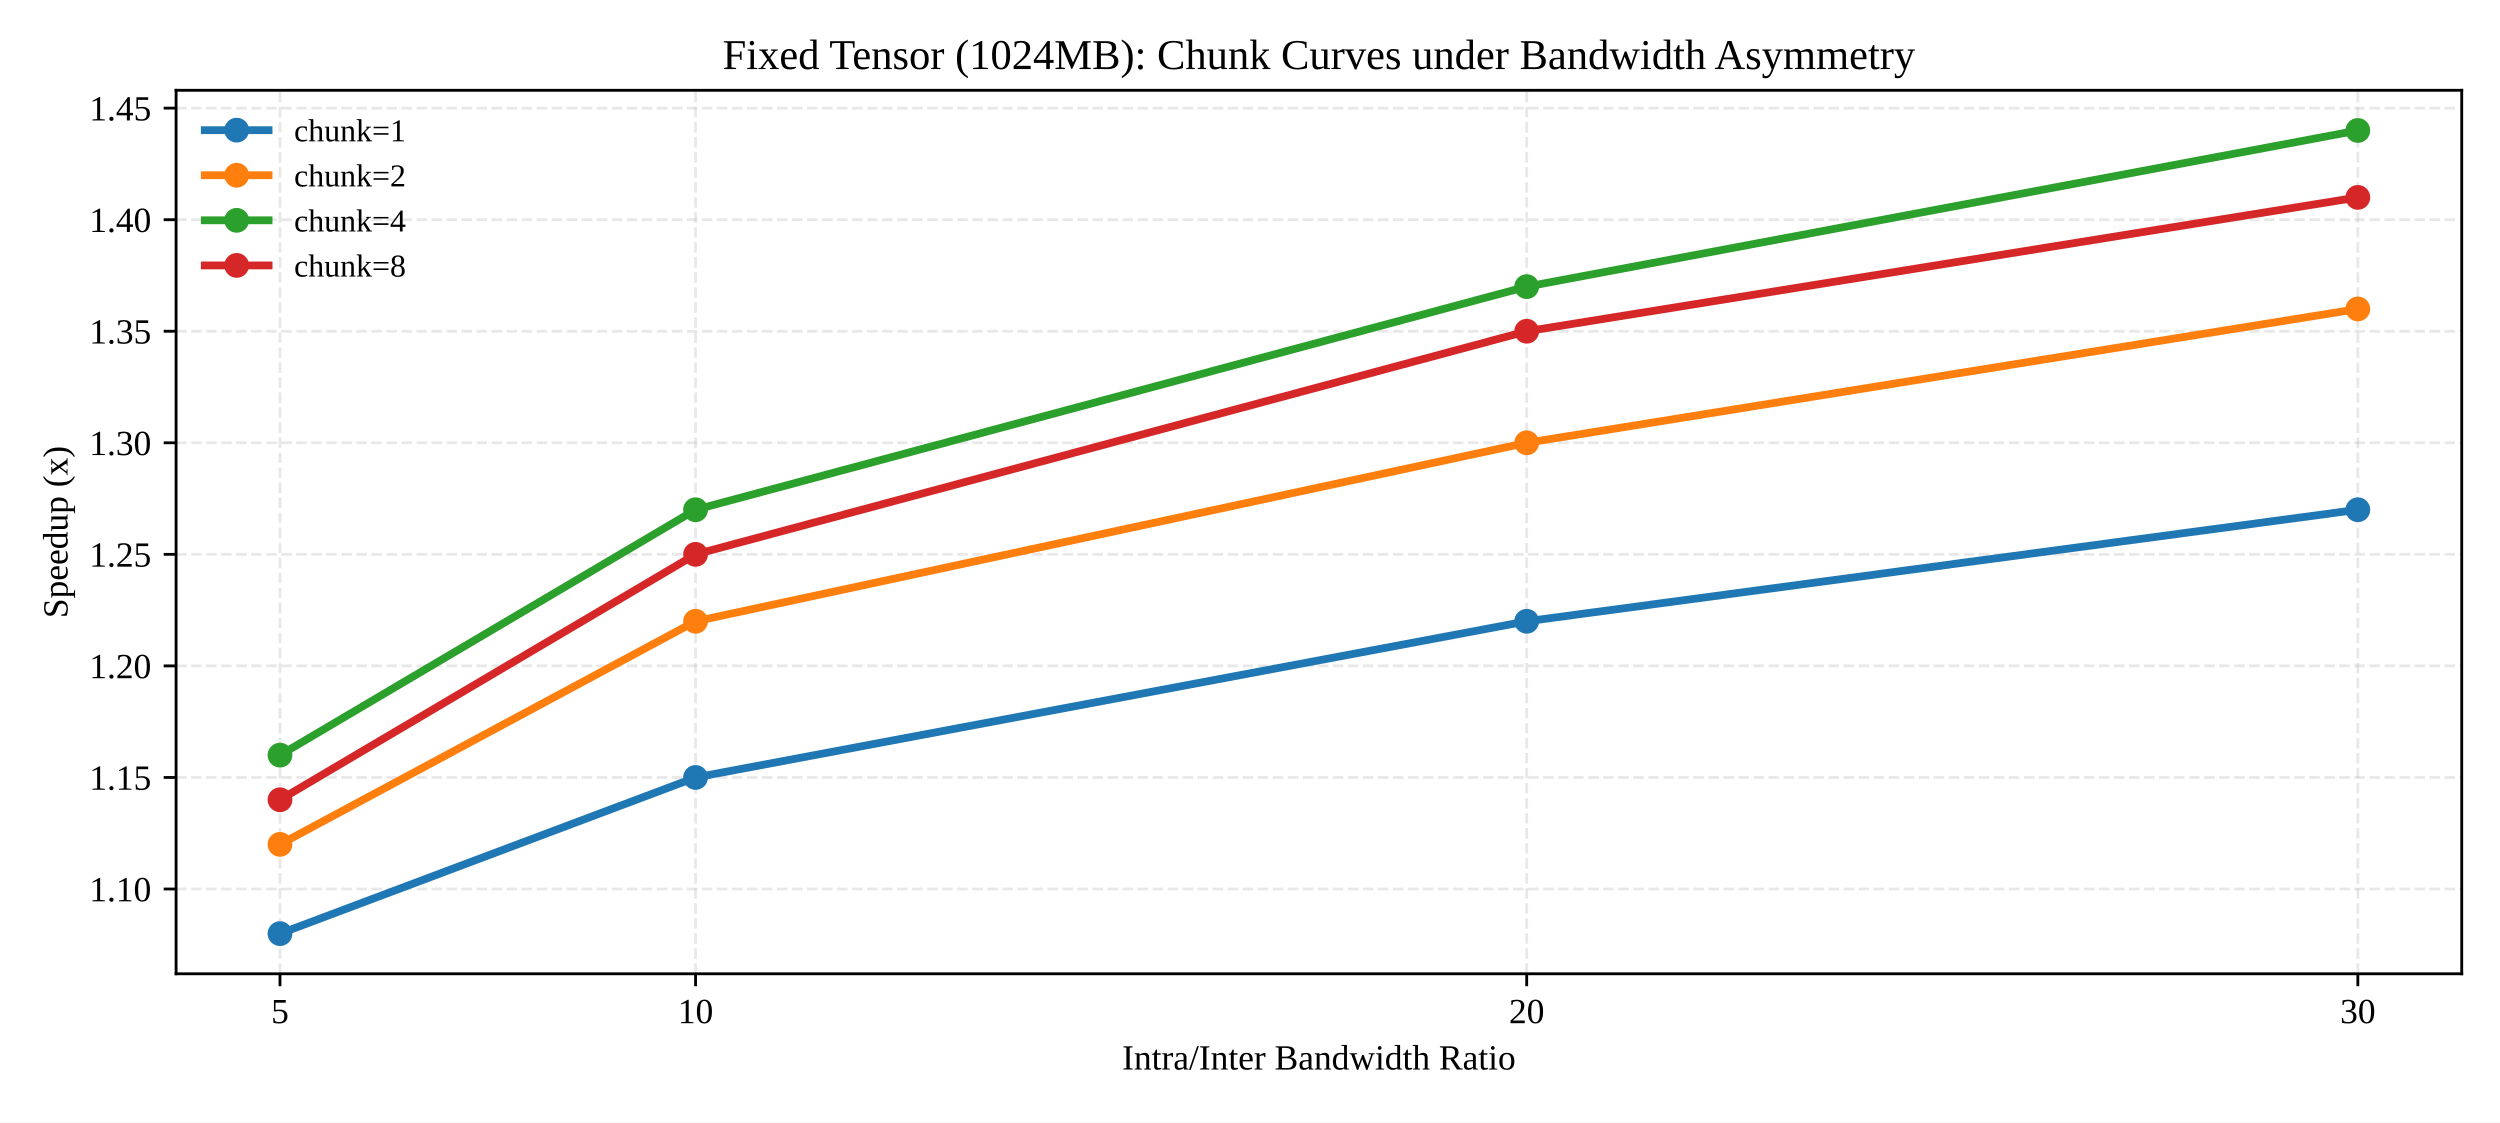
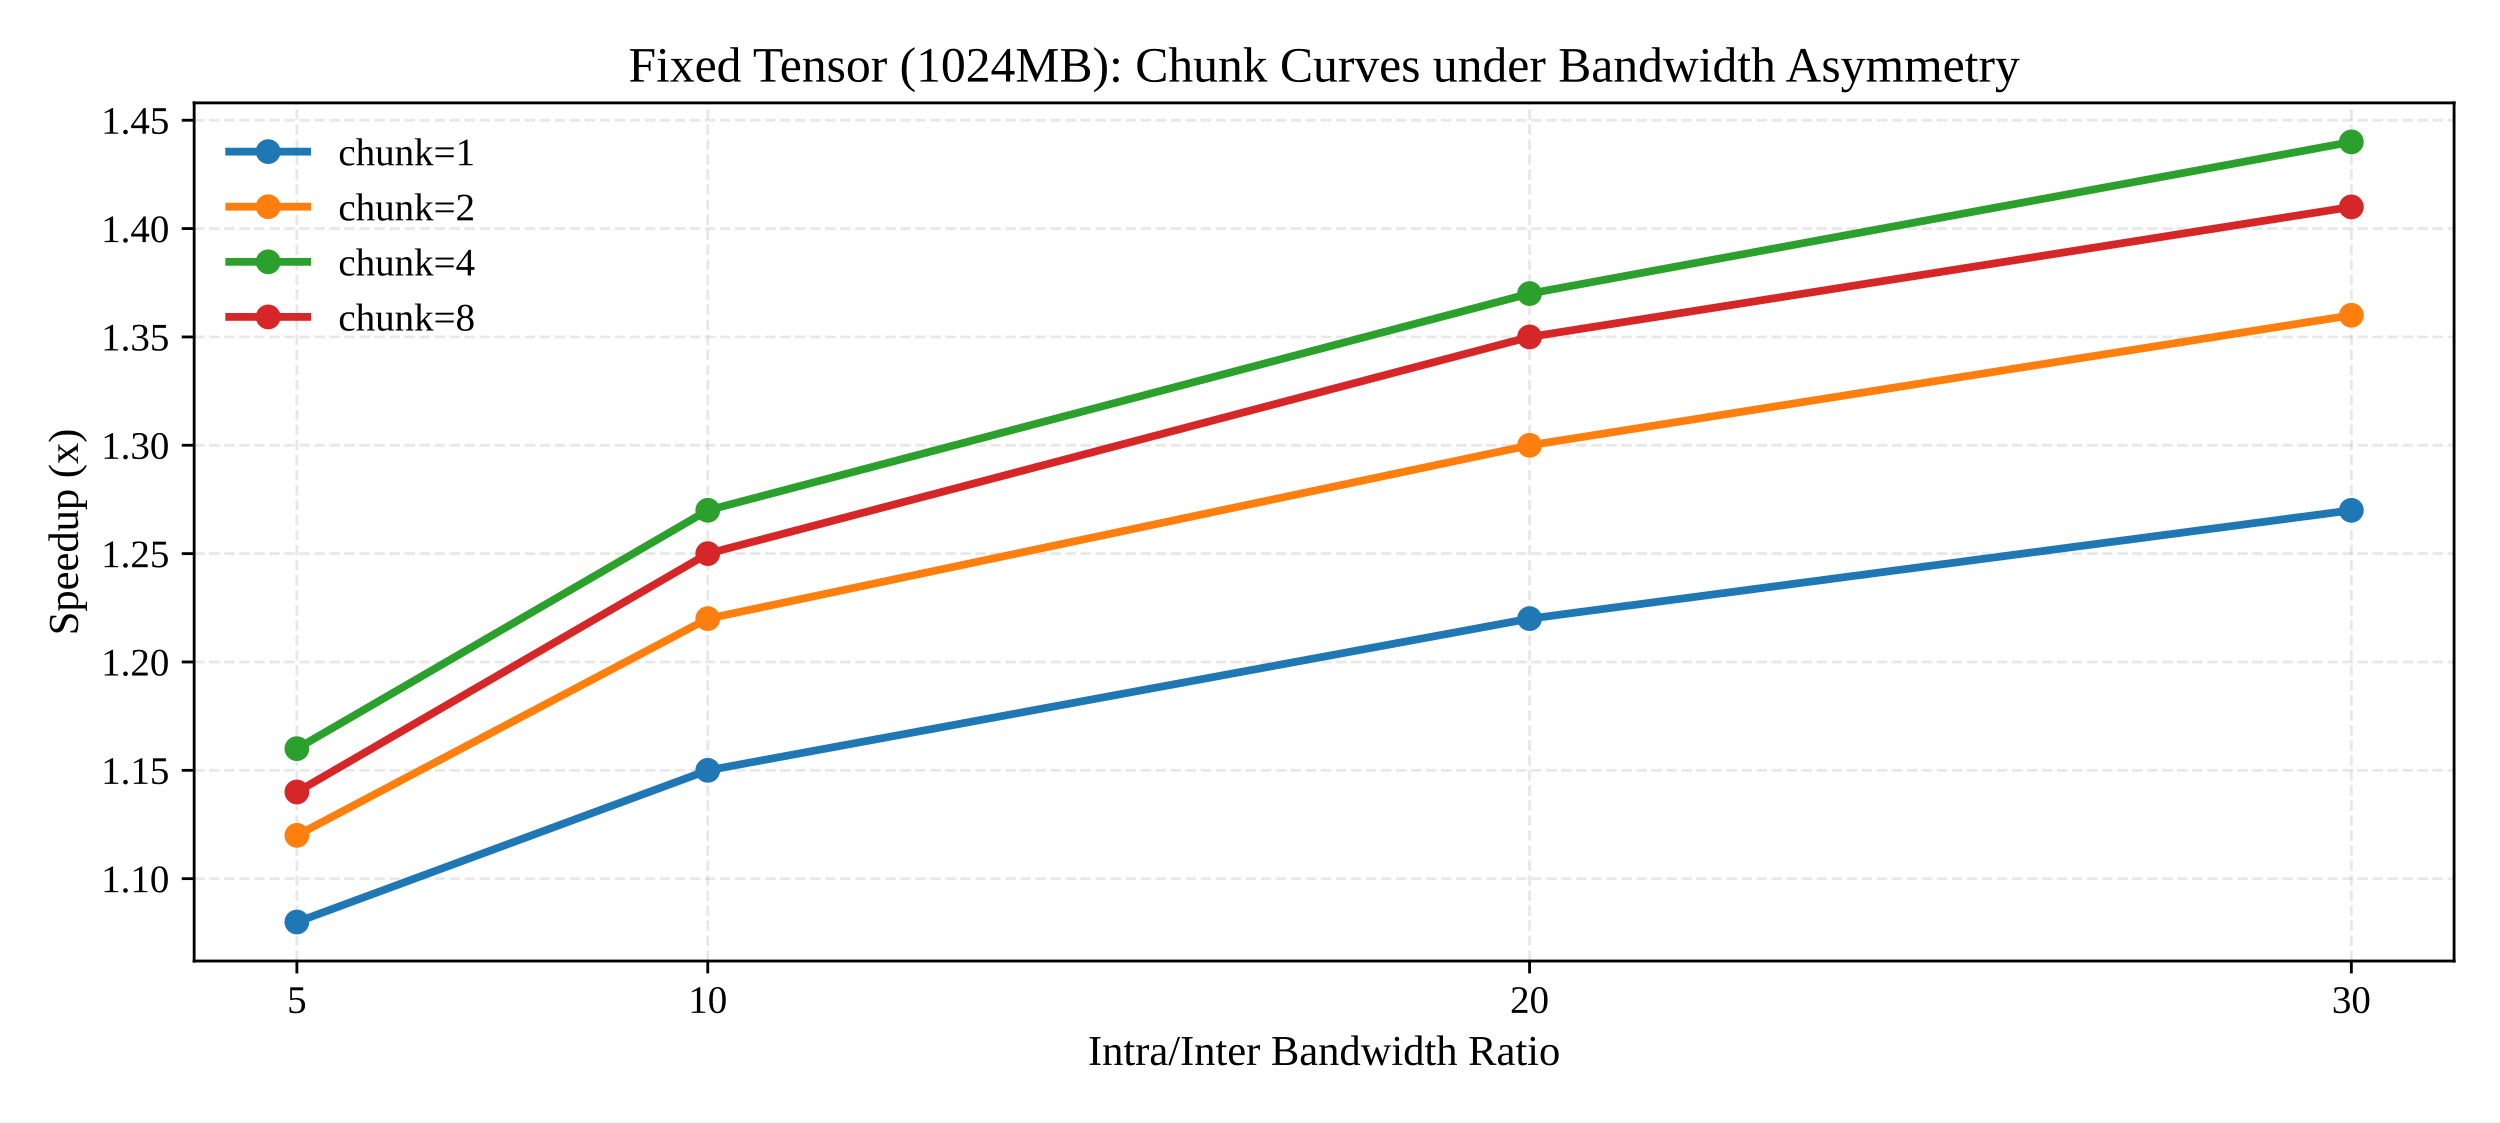
<svg xmlns="http://www.w3.org/2000/svg" xmlns:xlink="http://www.w3.org/1999/xlink" width="705.6pt" height="316.8pt" viewBox="0 0 705.6 316.8" version="1.1">
  <defs>
    <style type="text/css">*{stroke-linejoin: round; stroke-linecap: butt}</style>
  </defs>
  <g id="figure_1">
    <g id="patch_1">
      <path d="M 0 316.8  L 705.6 316.8  L 705.6 0  L 0 0  z " style="fill: #ffffff" />
    </g>
    <g id="axes_1">
      <g id="patch_2">
-         <path d="M 49.7 274.84  L 694.8 274.84  L 694.8 25.485  L 49.7 25.485  z " style="fill: #ffffff" />
+         <path d="M 54.796 271.24  L 692.64 271.24  L 692.64 29.04  L 54.796 29.04  z " style="fill: #ffffff" />
      </g>
      <g id="matplotlib.axis_1">
        <g id="xtick_1">
          <g id="line2d_1">
-             <path d="M 79.023 274.84  L 79.023 25.485  " clip-path="url(#p383be838e8)" style="fill: none; stroke-dasharray: 2.96,1.28; stroke-dashoffset: 0; stroke: #b0b0b0; stroke-opacity: 0.3; stroke-width: 0.8" />
+             <path d="M 83.789 271.24  L 83.789 29.04  " clip-path="url(#pc14d9821ec)" style="fill: none; stroke-dasharray: 2.96,1.28; stroke-dashoffset: 0; stroke: #b0b0b0; stroke-opacity: 0.3; stroke-width: 0.8" />
          </g>
          <g id="line2d_2">
            <defs>
-               <path id="m1b4bb4a110" d="M 0 0  L 0 3.5  " style="stroke: #000000; stroke-width: 0.8" />
+               <path id="m8170ed8758" d="M 0 0  L 0 3.5  " style="stroke: #000000; stroke-width: 0.8" />
            </defs>
            <g>
-               <use xlink:href="#m1b4bb4a110" x="79.023" y="274.84" style="stroke: #000000; stroke-width: 0.8" />
+               <use xlink:href="#m8170ed8758" x="83.789" y="271.24" style="stroke: #000000; stroke-width: 0.8" />
            </g>
          </g>
          <g id="text_1">
-             <text style="font-size: 10px; font-family: 'Times New Roman'; text-anchor: middle" x="79.023" y="288.784" transform="rotate(-0 79.02273 288.7837)">5</text>
+             <text style="font: 11px 'Times New Roman'; text-anchor: middle" x="83.789" y="285.878" transform="rotate(-0 83.78915 285.8781)">5</text>
          </g>
        </g>
        <g id="xtick_2">
          <g id="line2d_3">
-             <path d="M 196.314 274.84  L 196.314 25.485  " clip-path="url(#p383be838e8)" style="fill: none; stroke-dasharray: 2.96,1.28; stroke-dashoffset: 0; stroke: #b0b0b0; stroke-opacity: 0.3; stroke-width: 0.8" />
+             <path d="M 199.761 271.24  L 199.761 29.04  " clip-path="url(#pc14d9821ec)" style="fill: none; stroke-dasharray: 2.96,1.28; stroke-dashoffset: 0; stroke: #b0b0b0; stroke-opacity: 0.3; stroke-width: 0.8" />
          </g>
          <g id="line2d_4">
            <g>
-               <use xlink:href="#m1b4bb4a110" x="196.314" y="274.84" style="stroke: #000000; stroke-width: 0.8" />
+               <use xlink:href="#m8170ed8758" x="199.761" y="271.24" style="stroke: #000000; stroke-width: 0.8" />
            </g>
          </g>
          <g id="text_2">
-             <text style="font-size: 10px; font-family: 'Times New Roman'; text-anchor: middle" x="196.314" y="288.784" transform="rotate(-0 196.3136 288.7837)">10</text>
+             <text style="font: 11px 'Times New Roman'; text-anchor: middle" x="199.761" y="285.878" transform="rotate(-0 199.7607 285.8781)">10</text>
          </g>
        </g>
        <g id="xtick_3">
          <g id="line2d_5">
-             <path d="M 430.895 274.84  L 430.895 25.485  " clip-path="url(#p383be838e8)" style="fill: none; stroke-dasharray: 2.96,1.28; stroke-dashoffset: 0; stroke: #b0b0b0; stroke-opacity: 0.3; stroke-width: 0.8" />
+             <path d="M 431.704 271.24  L 431.704 29.04  " clip-path="url(#pc14d9821ec)" style="fill: none; stroke-dasharray: 2.96,1.28; stroke-dashoffset: 0; stroke: #b0b0b0; stroke-opacity: 0.3; stroke-width: 0.8" />
          </g>
          <g id="line2d_6">
            <g>
-               <use xlink:href="#m1b4bb4a110" x="430.895" y="274.84" style="stroke: #000000; stroke-width: 0.8" />
+               <use xlink:href="#m8170ed8758" x="431.704" y="271.24" style="stroke: #000000; stroke-width: 0.8" />
            </g>
          </g>
          <g id="text_3">
-             <text style="font-size: 10px; font-family: 'Times New Roman'; text-anchor: middle" x="430.895" y="288.784" transform="rotate(-0 430.8955 288.7837)">20</text>
+             <text style="font: 11px 'Times New Roman'; text-anchor: middle" x="431.704" y="285.878" transform="rotate(-0 431.7039 285.8781)">20</text>
          </g>
        </g>
        <g id="xtick_4">
          <g id="line2d_7">
-             <path d="M 665.477 274.84  L 665.477 25.485  " clip-path="url(#p383be838e8)" style="fill: none; stroke-dasharray: 2.96,1.28; stroke-dashoffset: 0; stroke: #b0b0b0; stroke-opacity: 0.3; stroke-width: 0.8" />
+             <path d="M 663.647 271.24  L 663.647 29.04  " clip-path="url(#pc14d9821ec)" style="fill: none; stroke-dasharray: 2.96,1.28; stroke-dashoffset: 0; stroke: #b0b0b0; stroke-opacity: 0.3; stroke-width: 0.8" />
          </g>
          <g id="line2d_8">
            <g>
-               <use xlink:href="#m1b4bb4a110" x="665.477" y="274.84" style="stroke: #000000; stroke-width: 0.8" />
+               <use xlink:href="#m8170ed8758" x="663.647" y="271.24" style="stroke: #000000; stroke-width: 0.8" />
            </g>
          </g>
          <g id="text_4">
-             <text style="font-size: 10px; font-family: 'Times New Roman'; text-anchor: middle" x="665.477" y="288.784" transform="rotate(-0 665.4773 288.7837)">30</text>
+             <text style="font: 11px 'Times New Roman'; text-anchor: middle" x="663.647" y="285.878" transform="rotate(-0 663.6471 285.8781)">30</text>
          </g>
        </g>
        <g id="text_5">
-           <text style="font-size: 10px; font-family: 'Times New Roman'; text-anchor: middle" x="372.25" y="301.867" transform="rotate(-0 372.25 301.8666)">Intra/Inter Bandwidth Ratio</text>
+           <text style="font: 12px 'Times New Roman'; text-anchor: middle" x="373.718" y="300.564" transform="rotate(-0 373.7181 300.5636)">Intra/Inter Bandwidth Ratio</text>
        </g>
      </g>
      <g id="matplotlib.axis_2">
        <g id="ytick_1">
          <g id="line2d_9">
-             <path d="M 49.7 250.912  L 694.8 250.912  " clip-path="url(#p383be838e8)" style="fill: none; stroke-dasharray: 2.96,1.28; stroke-dashoffset: 0; stroke: #b0b0b0; stroke-opacity: 0.3; stroke-width: 0.8" />
+             <path d="M 54.796 247.999  L 692.64 247.999  " clip-path="url(#pc14d9821ec)" style="fill: none; stroke-dasharray: 2.96,1.28; stroke-dashoffset: 0; stroke: #b0b0b0; stroke-opacity: 0.3; stroke-width: 0.8" />
          </g>
          <g id="line2d_10">
            <defs>
-               <path id="m0a88fe851e" d="M 0 0  L -3.5 0  " style="stroke: #000000; stroke-width: 0.8" />
+               <path id="m24d844a063" d="M 0 0  L -3.5 0  " style="stroke: #000000; stroke-width: 0.8" />
            </defs>
            <g>
-               <use xlink:href="#m0a88fe851e" x="49.7" y="250.912" style="stroke: #000000; stroke-width: 0.8" />
+               <use xlink:href="#m24d844a063" x="54.796" y="247.999" style="stroke: #000000; stroke-width: 0.8" />
            </g>
          </g>
          <g id="text_6">
-             <text style="font-size: 10px; font-family: 'Times New Roman'; text-anchor: end" x="42.7" y="254.384" transform="rotate(-0 42.7 254.3839)">1.10</text>
+             <text style="font: 11px 'Times New Roman'; text-anchor: end" x="47.796" y="251.818" transform="rotate(-0 47.79625 251.8176)">1.10</text>
          </g>
        </g>
        <g id="ytick_2">
          <g id="line2d_11">
-             <path d="M 49.7 219.428  L 694.8 219.428  " clip-path="url(#p383be838e8)" style="fill: none; stroke-dasharray: 2.96,1.28; stroke-dashoffset: 0; stroke: #b0b0b0; stroke-opacity: 0.3; stroke-width: 0.8" />
+             <path d="M 54.796 217.418  L 692.64 217.418  " clip-path="url(#pc14d9821ec)" style="fill: none; stroke-dasharray: 2.96,1.28; stroke-dashoffset: 0; stroke: #b0b0b0; stroke-opacity: 0.3; stroke-width: 0.8" />
          </g>
          <g id="line2d_12">
            <g>
-               <use xlink:href="#m0a88fe851e" x="49.7" y="219.428" style="stroke: #000000; stroke-width: 0.8" />
+               <use xlink:href="#m24d844a063" x="54.796" y="217.418" style="stroke: #000000; stroke-width: 0.8" />
            </g>
          </g>
          <g id="text_7">
-             <text style="font-size: 10px; font-family: 'Times New Roman'; text-anchor: end" x="42.7" y="222.9" transform="rotate(-0 42.7 222.8997)">1.15</text>
+             <text style="font: 11px 'Times New Roman'; text-anchor: end" x="47.796" y="221.237" transform="rotate(-0 47.79625 221.2368)">1.15</text>
          </g>
        </g>
        <g id="ytick_3">
          <g id="line2d_13">
-             <path d="M 49.7 187.944  L 694.8 187.944  " clip-path="url(#p383be838e8)" style="fill: none; stroke-dasharray: 2.96,1.28; stroke-dashoffset: 0; stroke: #b0b0b0; stroke-opacity: 0.3; stroke-width: 0.8" />
+             <path d="M 54.796 186.837  L 692.64 186.837  " clip-path="url(#pc14d9821ec)" style="fill: none; stroke-dasharray: 2.96,1.28; stroke-dashoffset: 0; stroke: #b0b0b0; stroke-opacity: 0.3; stroke-width: 0.8" />
          </g>
          <g id="line2d_14">
            <g>
-               <use xlink:href="#m0a88fe851e" x="49.7" y="187.944" style="stroke: #000000; stroke-width: 0.8" />
+               <use xlink:href="#m24d844a063" x="54.796" y="186.837" style="stroke: #000000; stroke-width: 0.8" />
            </g>
          </g>
          <g id="text_8">
-             <text style="font-size: 10px; font-family: 'Times New Roman'; text-anchor: end" x="42.7" y="191.415" transform="rotate(-0 42.7 191.4154)">1.20</text>
+             <text style="font: 11px 'Times New Roman'; text-anchor: end" x="47.796" y="190.656" transform="rotate(-0 47.79625 190.656)">1.20</text>
          </g>
        </g>
        <g id="ytick_4">
          <g id="line2d_15">
-             <path d="M 49.7 156.459  L 694.8 156.459  " clip-path="url(#p383be838e8)" style="fill: none; stroke-dasharray: 2.96,1.28; stroke-dashoffset: 0; stroke: #b0b0b0; stroke-opacity: 0.3; stroke-width: 0.8" />
+             <path d="M 54.796 156.256  L 692.64 156.256  " clip-path="url(#pc14d9821ec)" style="fill: none; stroke-dasharray: 2.96,1.28; stroke-dashoffset: 0; stroke: #b0b0b0; stroke-opacity: 0.3; stroke-width: 0.8" />
          </g>
          <g id="line2d_16">
            <g>
-               <use xlink:href="#m0a88fe851e" x="49.7" y="156.459" style="stroke: #000000; stroke-width: 0.8" />
+               <use xlink:href="#m24d844a063" x="54.796" y="156.256" style="stroke: #000000; stroke-width: 0.8" />
            </g>
          </g>
          <g id="text_9">
-             <text style="font-size: 10px; font-family: 'Times New Roman'; text-anchor: end" x="42.7" y="159.931" transform="rotate(-0 42.7 159.9312)">1.25</text>
+             <text style="font: 11px 'Times New Roman'; text-anchor: end" x="47.796" y="160.075" transform="rotate(-0 47.79625 160.0752)">1.25</text>
          </g>
        </g>
        <g id="ytick_5">
          <g id="line2d_17">
-             <path d="M 49.7 124.975  L 694.8 124.975  " clip-path="url(#p383be838e8)" style="fill: none; stroke-dasharray: 2.96,1.28; stroke-dashoffset: 0; stroke: #b0b0b0; stroke-opacity: 0.3; stroke-width: 0.8" />
+             <path d="M 54.796 125.675  L 692.64 125.675  " clip-path="url(#pc14d9821ec)" style="fill: none; stroke-dasharray: 2.96,1.28; stroke-dashoffset: 0; stroke: #b0b0b0; stroke-opacity: 0.3; stroke-width: 0.8" />
          </g>
          <g id="line2d_18">
            <g>
-               <use xlink:href="#m0a88fe851e" x="49.7" y="124.975" style="stroke: #000000; stroke-width: 0.8" />
+               <use xlink:href="#m24d844a063" x="54.796" y="125.675" style="stroke: #000000; stroke-width: 0.8" />
            </g>
          </g>
          <g id="text_10">
-             <text style="font-size: 10px; font-family: 'Times New Roman'; text-anchor: end" x="42.7" y="128.447" transform="rotate(-0 42.7 128.447)">1.30</text>
+             <text style="font: 11px 'Times New Roman'; text-anchor: end" x="47.796" y="129.494" transform="rotate(-0 47.79625 129.4944)">1.30</text>
          </g>
        </g>
        <g id="ytick_6">
          <g id="line2d_19">
-             <path d="M 49.7 93.491  L 694.8 93.491  " clip-path="url(#p383be838e8)" style="fill: none; stroke-dasharray: 2.96,1.28; stroke-dashoffset: 0; stroke: #b0b0b0; stroke-opacity: 0.3; stroke-width: 0.8" />
+             <path d="M 54.796 95.095  L 692.64 95.095  " clip-path="url(#pc14d9821ec)" style="fill: none; stroke-dasharray: 2.96,1.28; stroke-dashoffset: 0; stroke: #b0b0b0; stroke-opacity: 0.3; stroke-width: 0.8" />
          </g>
          <g id="line2d_20">
            <g>
-               <use xlink:href="#m0a88fe851e" x="49.7" y="93.491" style="stroke: #000000; stroke-width: 0.8" />
+               <use xlink:href="#m24d844a063" x="54.796" y="95.095" style="stroke: #000000; stroke-width: 0.8" />
            </g>
          </g>
          <g id="text_11">
-             <text style="font-size: 10px; font-family: 'Times New Roman'; text-anchor: end" x="42.7" y="96.963" transform="rotate(-0 42.7 96.96278)">1.35</text>
+             <text style="font: 11px 'Times New Roman'; text-anchor: end" x="47.796" y="98.914" transform="rotate(-0 47.79625 98.91361)">1.35</text>
          </g>
        </g>
        <g id="ytick_7">
          <g id="line2d_21">
-             <path d="M 49.7 62.007  L 694.8 62.007  " clip-path="url(#p383be838e8)" style="fill: none; stroke-dasharray: 2.96,1.28; stroke-dashoffset: 0; stroke: #b0b0b0; stroke-opacity: 0.3; stroke-width: 0.8" />
+             <path d="M 54.796 64.514  L 692.64 64.514  " clip-path="url(#pc14d9821ec)" style="fill: none; stroke-dasharray: 2.96,1.28; stroke-dashoffset: 0; stroke: #b0b0b0; stroke-opacity: 0.3; stroke-width: 0.8" />
          </g>
          <g id="line2d_22">
            <g>
-               <use xlink:href="#m0a88fe851e" x="49.7" y="62.007" style="stroke: #000000; stroke-width: 0.8" />
+               <use xlink:href="#m24d844a063" x="54.796" y="64.514" style="stroke: #000000; stroke-width: 0.8" />
            </g>
          </g>
          <g id="text_12">
-             <text style="font-size: 10px; font-family: 'Times New Roman'; text-anchor: end" x="42.7" y="65.479" transform="rotate(-0 42.7 65.47857)">1.40</text>
+             <text style="font: 11px 'Times New Roman'; text-anchor: end" x="47.796" y="68.333" transform="rotate(-0 47.79625 68.3328)">1.40</text>
          </g>
        </g>
        <g id="ytick_8">
          <g id="line2d_23">
-             <path d="M 49.7 30.522  L 694.8 30.522  " clip-path="url(#p383be838e8)" style="fill: none; stroke-dasharray: 2.96,1.28; stroke-dashoffset: 0; stroke: #b0b0b0; stroke-opacity: 0.3; stroke-width: 0.8" />
+             <path d="M 54.796 33.933  L 692.64 33.933  " clip-path="url(#pc14d9821ec)" style="fill: none; stroke-dasharray: 2.96,1.28; stroke-dashoffset: 0; stroke: #b0b0b0; stroke-opacity: 0.3; stroke-width: 0.8" />
          </g>
          <g id="line2d_24">
            <g>
-               <use xlink:href="#m0a88fe851e" x="49.7" y="30.522" style="stroke: #000000; stroke-width: 0.8" />
+               <use xlink:href="#m24d844a063" x="54.796" y="33.933" style="stroke: #000000; stroke-width: 0.8" />
            </g>
          </g>
          <g id="text_13">
-             <text style="font-size: 10px; font-family: 'Times New Roman'; text-anchor: end" x="42.7" y="33.994" transform="rotate(-0 42.7 33.99435)">1.45</text>
+             <text style="font: 11px 'Times New Roman'; text-anchor: end" x="47.796" y="37.752" transform="rotate(-0 47.79625 37.75199)">1.45</text>
          </g>
        </g>
        <g id="text_14">
-           <text style="font-size: 10px; font-family: 'Times New Roman'; text-anchor: middle" x="19.061" y="150.162" transform="rotate(-90 19.06094 150.1625)">Speedup (x)</text>
+           <text style="font: 12px 'Times New Roman'; text-anchor: middle" x="21.979" y="150.14" transform="rotate(-90 21.97938 150.14)">Speedup (x)</text>
        </g>
      </g>
      <g id="line2d_25">
-         <path d="M 79.023 263.506  L 196.314 219.428  L 430.895 175.35  L 665.477 143.866  " clip-path="url(#p383be838e8)" style="fill: none; stroke: #1f77b4; stroke-width: 2.2; stroke-linecap: square" />
-         <defs>
-           <path id="m0521edb160" d="M 0 3  C 0.796 3 1.559 2.684 2.121 2.121  C 2.684 1.559 3 0.796 3 0  C 3 -0.796 2.684 -1.559 2.121 -2.121  C 1.559 -2.684 0.796 -3 0 -3  C -0.796 -3 -1.559 -2.684 -2.121 -2.121  C -2.684 -1.559 -3 -0.796 -3 0  C -3 0.796 -2.684 1.559 -2.121 2.121  C -1.559 2.684 -0.796 3 0 3  z " style="stroke: #1f77b4" />
-         </defs>
-         <g clip-path="url(#p383be838e8)">
-           <use xlink:href="#m0521edb160" x="79.023" y="263.506" style="fill: #1f77b4; stroke: #1f77b4" />
-           <use xlink:href="#m0521edb160" x="196.314" y="219.428" style="fill: #1f77b4; stroke: #1f77b4" />
-           <use xlink:href="#m0521edb160" x="430.895" y="175.35" style="fill: #1f77b4; stroke: #1f77b4" />
-           <use xlink:href="#m0521edb160" x="665.477" y="143.866" style="fill: #1f77b4; stroke: #1f77b4" />
+         <path d="M 83.789 260.231  L 199.761 217.418  L 431.704 174.605  L 663.647 144.024  " clip-path="url(#pc14d9821ec)" style="fill: none; stroke: #1f77b4; stroke-width: 2.2; stroke-linecap: square" />
+         <defs>
+           <path id="md23b1d714a" d="M 0 3  C 0.796 3 1.559 2.684 2.121 2.121  C 2.684 1.559 3 0.796 3 0  C 3 -0.796 2.684 -1.559 2.121 -2.121  C 1.559 -2.684 0.796 -3 0 -3  C -0.796 -3 -1.559 -2.684 -2.121 -2.121  C -2.684 -1.559 -3 -0.796 -3 0  C -3 0.796 -2.684 1.559 -2.121 2.121  C -1.559 2.684 -0.796 3 0 3  z " style="stroke: #1f77b4" />
+         </defs>
+         <g clip-path="url(#pc14d9821ec)">
+           <use xlink:href="#md23b1d714a" x="83.789" y="260.231" style="fill: #1f77b4; stroke: #1f77b4" />
+           <use xlink:href="#md23b1d714a" x="199.761" y="217.418" style="fill: #1f77b4; stroke: #1f77b4" />
+           <use xlink:href="#md23b1d714a" x="431.704" y="174.605" style="fill: #1f77b4; stroke: #1f77b4" />
+           <use xlink:href="#md23b1d714a" x="663.647" y="144.024" style="fill: #1f77b4; stroke: #1f77b4" />
        </g>
      </g>
      <g id="line2d_26">
-         <path d="M 79.023 238.318  L 196.314 175.35  L 430.895 124.975  L 665.477 87.194  " clip-path="url(#p383be838e8)" style="fill: none; stroke: #ff7f0e; stroke-width: 2.2; stroke-linecap: square" />
-         <defs>
-           <path id="m07fb32fe25" d="M 0 3  C 0.796 3 1.559 2.684 2.121 2.121  C 2.684 1.559 3 0.796 3 0  C 3 -0.796 2.684 -1.559 2.121 -2.121  C 1.559 -2.684 0.796 -3 0 -3  C -0.796 -3 -1.559 -2.684 -2.121 -2.121  C -2.684 -1.559 -3 -0.796 -3 0  C -3 0.796 -2.684 1.559 -2.121 2.121  C -1.559 2.684 -0.796 3 0 3  z " style="stroke: #ff7f0e" />
-         </defs>
-         <g clip-path="url(#p383be838e8)">
-           <use xlink:href="#m07fb32fe25" x="79.023" y="238.318" style="fill: #ff7f0e; stroke: #ff7f0e" />
-           <use xlink:href="#m07fb32fe25" x="196.314" y="175.35" style="fill: #ff7f0e; stroke: #ff7f0e" />
-           <use xlink:href="#m07fb32fe25" x="430.895" y="124.975" style="fill: #ff7f0e; stroke: #ff7f0e" />
-           <use xlink:href="#m07fb32fe25" x="665.477" y="87.194" style="fill: #ff7f0e; stroke: #ff7f0e" />
+         <path d="M 83.789 235.766  L 199.761 174.605  L 431.704 125.675  L 663.647 88.978  " clip-path="url(#pc14d9821ec)" style="fill: none; stroke: #ff7f0e; stroke-width: 2.2; stroke-linecap: square" />
+         <defs>
+           <path id="mb3881d755b" d="M 0 3  C 0.796 3 1.559 2.684 2.121 2.121  C 2.684 1.559 3 0.796 3 0  C 3 -0.796 2.684 -1.559 2.121 -2.121  C 1.559 -2.684 0.796 -3 0 -3  C -0.796 -3 -1.559 -2.684 -2.121 -2.121  C -2.684 -1.559 -3 -0.796 -3 0  C -3 0.796 -2.684 1.559 -2.121 2.121  C -1.559 2.684 -0.796 3 0 3  z " style="stroke: #ff7f0e" />
+         </defs>
+         <g clip-path="url(#pc14d9821ec)">
+           <use xlink:href="#mb3881d755b" x="83.789" y="235.766" style="fill: #ff7f0e; stroke: #ff7f0e" />
+           <use xlink:href="#mb3881d755b" x="199.761" y="174.605" style="fill: #ff7f0e; stroke: #ff7f0e" />
+           <use xlink:href="#mb3881d755b" x="431.704" y="125.675" style="fill: #ff7f0e; stroke: #ff7f0e" />
+           <use xlink:href="#mb3881d755b" x="663.647" y="88.978" style="fill: #ff7f0e; stroke: #ff7f0e" />
        </g>
      </g>
      <g id="line2d_27">
-         <path d="M 79.023 213.131  L 196.314 143.866  L 430.895 80.897  L 665.477 36.819  " clip-path="url(#p383be838e8)" style="fill: none; stroke: #2ca02c; stroke-width: 2.2; stroke-linecap: square" />
-         <defs>
-           <path id="mc80e673492" d="M 0 3  C 0.796 3 1.559 2.684 2.121 2.121  C 2.684 1.559 3 0.796 3 0  C 3 -0.796 2.684 -1.559 2.121 -2.121  C 1.559 -2.684 0.796 -3 0 -3  C -0.796 -3 -1.559 -2.684 -2.121 -2.121  C -2.684 -1.559 -3 -0.796 -3 0  C -3 0.796 -2.684 1.559 -2.121 2.121  C -1.559 2.684 -0.796 3 0 3  z " style="stroke: #2ca02c" />
-         </defs>
-         <g clip-path="url(#p383be838e8)">
-           <use xlink:href="#mc80e673492" x="79.023" y="213.131" style="fill: #2ca02c; stroke: #2ca02c" />
-           <use xlink:href="#mc80e673492" x="196.314" y="143.866" style="fill: #2ca02c; stroke: #2ca02c" />
-           <use xlink:href="#mc80e673492" x="430.895" y="80.897" style="fill: #2ca02c; stroke: #2ca02c" />
-           <use xlink:href="#mc80e673492" x="665.477" y="36.819" style="fill: #2ca02c; stroke: #2ca02c" />
+         <path d="M 83.789 211.302  L 199.761 144.024  L 431.704 82.862  L 663.647 40.049  " clip-path="url(#pc14d9821ec)" style="fill: none; stroke: #2ca02c; stroke-width: 2.2; stroke-linecap: square" />
+         <defs>
+           <path id="mc902c61eac" d="M 0 3  C 0.796 3 1.559 2.684 2.121 2.121  C 2.684 1.559 3 0.796 3 0  C 3 -0.796 2.684 -1.559 2.121 -2.121  C 1.559 -2.684 0.796 -3 0 -3  C -0.796 -3 -1.559 -2.684 -2.121 -2.121  C -2.684 -1.559 -3 -0.796 -3 0  C -3 0.796 -2.684 1.559 -2.121 2.121  C -1.559 2.684 -0.796 3 0 3  z " style="stroke: #2ca02c" />
+         </defs>
+         <g clip-path="url(#pc14d9821ec)">
+           <use xlink:href="#mc902c61eac" x="83.789" y="211.302" style="fill: #2ca02c; stroke: #2ca02c" />
+           <use xlink:href="#mc902c61eac" x="199.761" y="144.024" style="fill: #2ca02c; stroke: #2ca02c" />
+           <use xlink:href="#mc902c61eac" x="431.704" y="82.862" style="fill: #2ca02c; stroke: #2ca02c" />
+           <use xlink:href="#mc902c61eac" x="663.647" y="40.049" style="fill: #2ca02c; stroke: #2ca02c" />
        </g>
      </g>
      <g id="line2d_28">
-         <path d="M 79.023 225.725  L 196.314 156.459  L 430.895 93.491  L 665.477 55.71  " clip-path="url(#p383be838e8)" style="fill: none; stroke: #d62728; stroke-width: 2.2; stroke-linecap: square" />
-         <defs>
-           <path id="m8e3a2b06c4" d="M 0 3  C 0.796 3 1.559 2.684 2.121 2.121  C 2.684 1.559 3 0.796 3 0  C 3 -0.796 2.684 -1.559 2.121 -2.121  C 1.559 -2.684 0.796 -3 0 -3  C -0.796 -3 -1.559 -2.684 -2.121 -2.121  C -2.684 -1.559 -3 -0.796 -3 0  C -3 0.796 -2.684 1.559 -2.121 2.121  C -1.559 2.684 -0.796 3 0 3  z " style="stroke: #d62728" />
-         </defs>
-         <g clip-path="url(#p383be838e8)">
-           <use xlink:href="#m8e3a2b06c4" x="79.023" y="225.725" style="fill: #d62728; stroke: #d62728" />
-           <use xlink:href="#m8e3a2b06c4" x="196.314" y="156.459" style="fill: #d62728; stroke: #d62728" />
-           <use xlink:href="#m8e3a2b06c4" x="430.895" y="93.491" style="fill: #d62728; stroke: #d62728" />
-           <use xlink:href="#m8e3a2b06c4" x="665.477" y="55.71" style="fill: #d62728; stroke: #d62728" />
+         <path d="M 83.789 223.534  L 199.761 156.256  L 431.704 95.095  L 663.647 58.398  " clip-path="url(#pc14d9821ec)" style="fill: none; stroke: #d62728; stroke-width: 2.2; stroke-linecap: square" />
+         <defs>
+           <path id="md064560afd" d="M 0 3  C 0.796 3 1.559 2.684 2.121 2.121  C 2.684 1.559 3 0.796 3 0  C 3 -0.796 2.684 -1.559 2.121 -2.121  C 1.559 -2.684 0.796 -3 0 -3  C -0.796 -3 -1.559 -2.684 -2.121 -2.121  C -2.684 -1.559 -3 -0.796 -3 0  C -3 0.796 -2.684 1.559 -2.121 2.121  C -1.559 2.684 -0.796 3 0 3  z " style="stroke: #d62728" />
+         </defs>
+         <g clip-path="url(#pc14d9821ec)">
+           <use xlink:href="#md064560afd" x="83.789" y="223.534" style="fill: #d62728; stroke: #d62728" />
+           <use xlink:href="#md064560afd" x="199.761" y="156.256" style="fill: #d62728; stroke: #d62728" />
+           <use xlink:href="#md064560afd" x="431.704" y="95.095" style="fill: #d62728; stroke: #d62728" />
+           <use xlink:href="#md064560afd" x="663.647" y="58.398" style="fill: #d62728; stroke: #d62728" />
        </g>
      </g>
      <g id="patch_3">
-         <path d="M 49.7 274.84  L 49.7 25.485  " style="fill: none; stroke: #000000; stroke-width: 0.8; stroke-linejoin: miter; stroke-linecap: square" />
+         <path d="M 54.796 271.24  L 54.796 29.04  " style="fill: none; stroke: #000000; stroke-width: 0.8; stroke-linejoin: miter; stroke-linecap: square" />
      </g>
      <g id="patch_4">
-         <path d="M 694.8 274.84  L 694.8 25.485  " style="fill: none; stroke: #000000; stroke-width: 0.8; stroke-linejoin: miter; stroke-linecap: square" />
+         <path d="M 692.64 271.24  L 692.64 29.04  " style="fill: none; stroke: #000000; stroke-width: 0.8; stroke-linejoin: miter; stroke-linecap: square" />
      </g>
      <g id="patch_5">
-         <path d="M 49.7 274.84  L 694.8 274.84  " style="fill: none; stroke: #000000; stroke-width: 0.8; stroke-linejoin: miter; stroke-linecap: square" />
+         <path d="M 54.796 271.24  L 692.64 271.24  " style="fill: none; stroke: #000000; stroke-width: 0.8; stroke-linejoin: miter; stroke-linecap: square" />
      </g>
      <g id="patch_6">
-         <path d="M 49.7 25.485  L 694.8 25.485  " style="fill: none; stroke: #000000; stroke-width: 0.8; stroke-linejoin: miter; stroke-linecap: square" />
+         <path d="M 54.796 29.04  L 692.64 29.04  " style="fill: none; stroke: #000000; stroke-width: 0.8; stroke-linejoin: miter; stroke-linecap: square" />
      </g>
      <g id="text_15">
-         <text style="font-size: 12px; font-family: 'Times New Roman'; text-anchor: middle" x="372.25" y="19.485" transform="rotate(-0 372.25 19.485)">Fixed Tensor (1024MB): Chunk Curves under Bandwidth Asymmetry</text>
+         <text style="font: 14px 'Times New Roman'; text-anchor: middle" x="373.718" y="23.04" transform="rotate(-0 373.7181 23.04)">Fixed Tensor (1024MB): Chunk Curves under Bandwidth Asymmetry</text>
      </g>
      <g id="legend_1">
        <g id="line2d_29">
-           <path d="M 57.8 36.735  L 66.8 36.735  L 75.8 36.735  " style="fill: none; stroke: #1f77b4; stroke-width: 2.2; stroke-linecap: square" />
-           <g>
-             <use xlink:href="#m0521edb160" x="66.8" y="36.735" style="fill: #1f77b4; stroke: #1f77b4" />
+           <path d="M 64.696 42.79  L 75.696 42.79  L 86.696 42.79  " style="fill: none; stroke: #1f77b4; stroke-width: 2.2; stroke-linecap: square" />
+           <g>
+             <use xlink:href="#md23b1d714a" x="75.696" y="42.79" style="fill: #1f77b4; stroke: #1f77b4" />
          </g>
        </g>
        <g id="text_16">
-           <text style="font-size: 9px; font-family: 'Times New Roman'; text-anchor: start" x="83" y="39.885" transform="rotate(-0 83 39.885)">chunk=1</text>
+           <text style="font: 11px 'Times New Roman'; text-anchor: start" x="95.496" y="46.64" transform="rotate(-0 95.49625 46.64)">chunk=1</text>
        </g>
        <g id="line2d_30">
-           <path d="M 57.8 49.46  L 66.8 49.46  L 75.8 49.46  " style="fill: none; stroke: #ff7f0e; stroke-width: 2.2; stroke-linecap: square" />
-           <g>
-             <use xlink:href="#m07fb32fe25" x="66.8" y="49.46" style="fill: #ff7f0e; stroke: #ff7f0e" />
+           <path d="M 64.696 58.343  L 75.696 58.343  L 86.696 58.343  " style="fill: none; stroke: #ff7f0e; stroke-width: 2.2; stroke-linecap: square" />
+           <g>
+             <use xlink:href="#mb3881d755b" x="75.696" y="58.343" style="fill: #ff7f0e; stroke: #ff7f0e" />
          </g>
        </g>
        <g id="text_17">
-           <text style="font-size: 9px; font-family: 'Times New Roman'; text-anchor: start" x="83" y="52.61" transform="rotate(-0 83 52.61016)">chunk=2</text>
+           <text style="font: 11px 'Times New Roman'; text-anchor: start" x="95.496" y="62.193" transform="rotate(-0 95.49625 62.19297)">chunk=2</text>
        </g>
        <g id="line2d_31">
-           <path d="M 57.8 62.185  L 66.8 62.185  L 75.8 62.185  " style="fill: none; stroke: #2ca02c; stroke-width: 2.2; stroke-linecap: square" />
-           <g>
-             <use xlink:href="#mc80e673492" x="66.8" y="62.185" style="fill: #2ca02c; stroke: #2ca02c" />
+           <path d="M 64.696 73.896  L 75.696 73.896  L 86.696 73.896  " style="fill: none; stroke: #2ca02c; stroke-width: 2.2; stroke-linecap: square" />
+           <g>
+             <use xlink:href="#mc902c61eac" x="75.696" y="73.896" style="fill: #2ca02c; stroke: #2ca02c" />
          </g>
        </g>
        <g id="text_18">
-           <text style="font-size: 9px; font-family: 'Times New Roman'; text-anchor: start" x="83" y="65.335" transform="rotate(-0 83 65.33531)">chunk=4</text>
+           <text style="font: 11px 'Times New Roman'; text-anchor: start" x="95.496" y="77.746" transform="rotate(-0 95.49625 77.74594)">chunk=4</text>
        </g>
        <g id="line2d_32">
-           <path d="M 57.8 74.91  L 66.8 74.91  L 75.8 74.91  " style="fill: none; stroke: #d62728; stroke-width: 2.2; stroke-linecap: square" />
-           <g>
-             <use xlink:href="#m8e3a2b06c4" x="66.8" y="74.91" style="fill: #d62728; stroke: #d62728" />
+           <path d="M 64.696 89.449  L 75.696 89.449  L 86.696 89.449  " style="fill: none; stroke: #d62728; stroke-width: 2.2; stroke-linecap: square" />
+           <g>
+             <use xlink:href="#md064560afd" x="75.696" y="89.449" style="fill: #d62728; stroke: #d62728" />
          </g>
        </g>
        <g id="text_19">
-           <text style="font-size: 9px; font-family: 'Times New Roman'; text-anchor: start" x="83" y="78.06" transform="rotate(-0 83 78.06047)">chunk=8</text>
+           <text style="font: 11px 'Times New Roman'; text-anchor: start" x="95.496" y="93.299" transform="rotate(-0 95.49625 93.29891)">chunk=8</text>
        </g>
      </g>
    </g>
  </g>
  <defs>
-     <clipPath id="p383be838e8">
-       <rect x="49.7" y="25.485" width="645.1" height="249.355" />
+     <clipPath id="pc14d9821ec">
+       <rect x="54.796" y="29.04" width="637.844" height="242.2" />
    </clipPath>
  </defs>
</svg>
